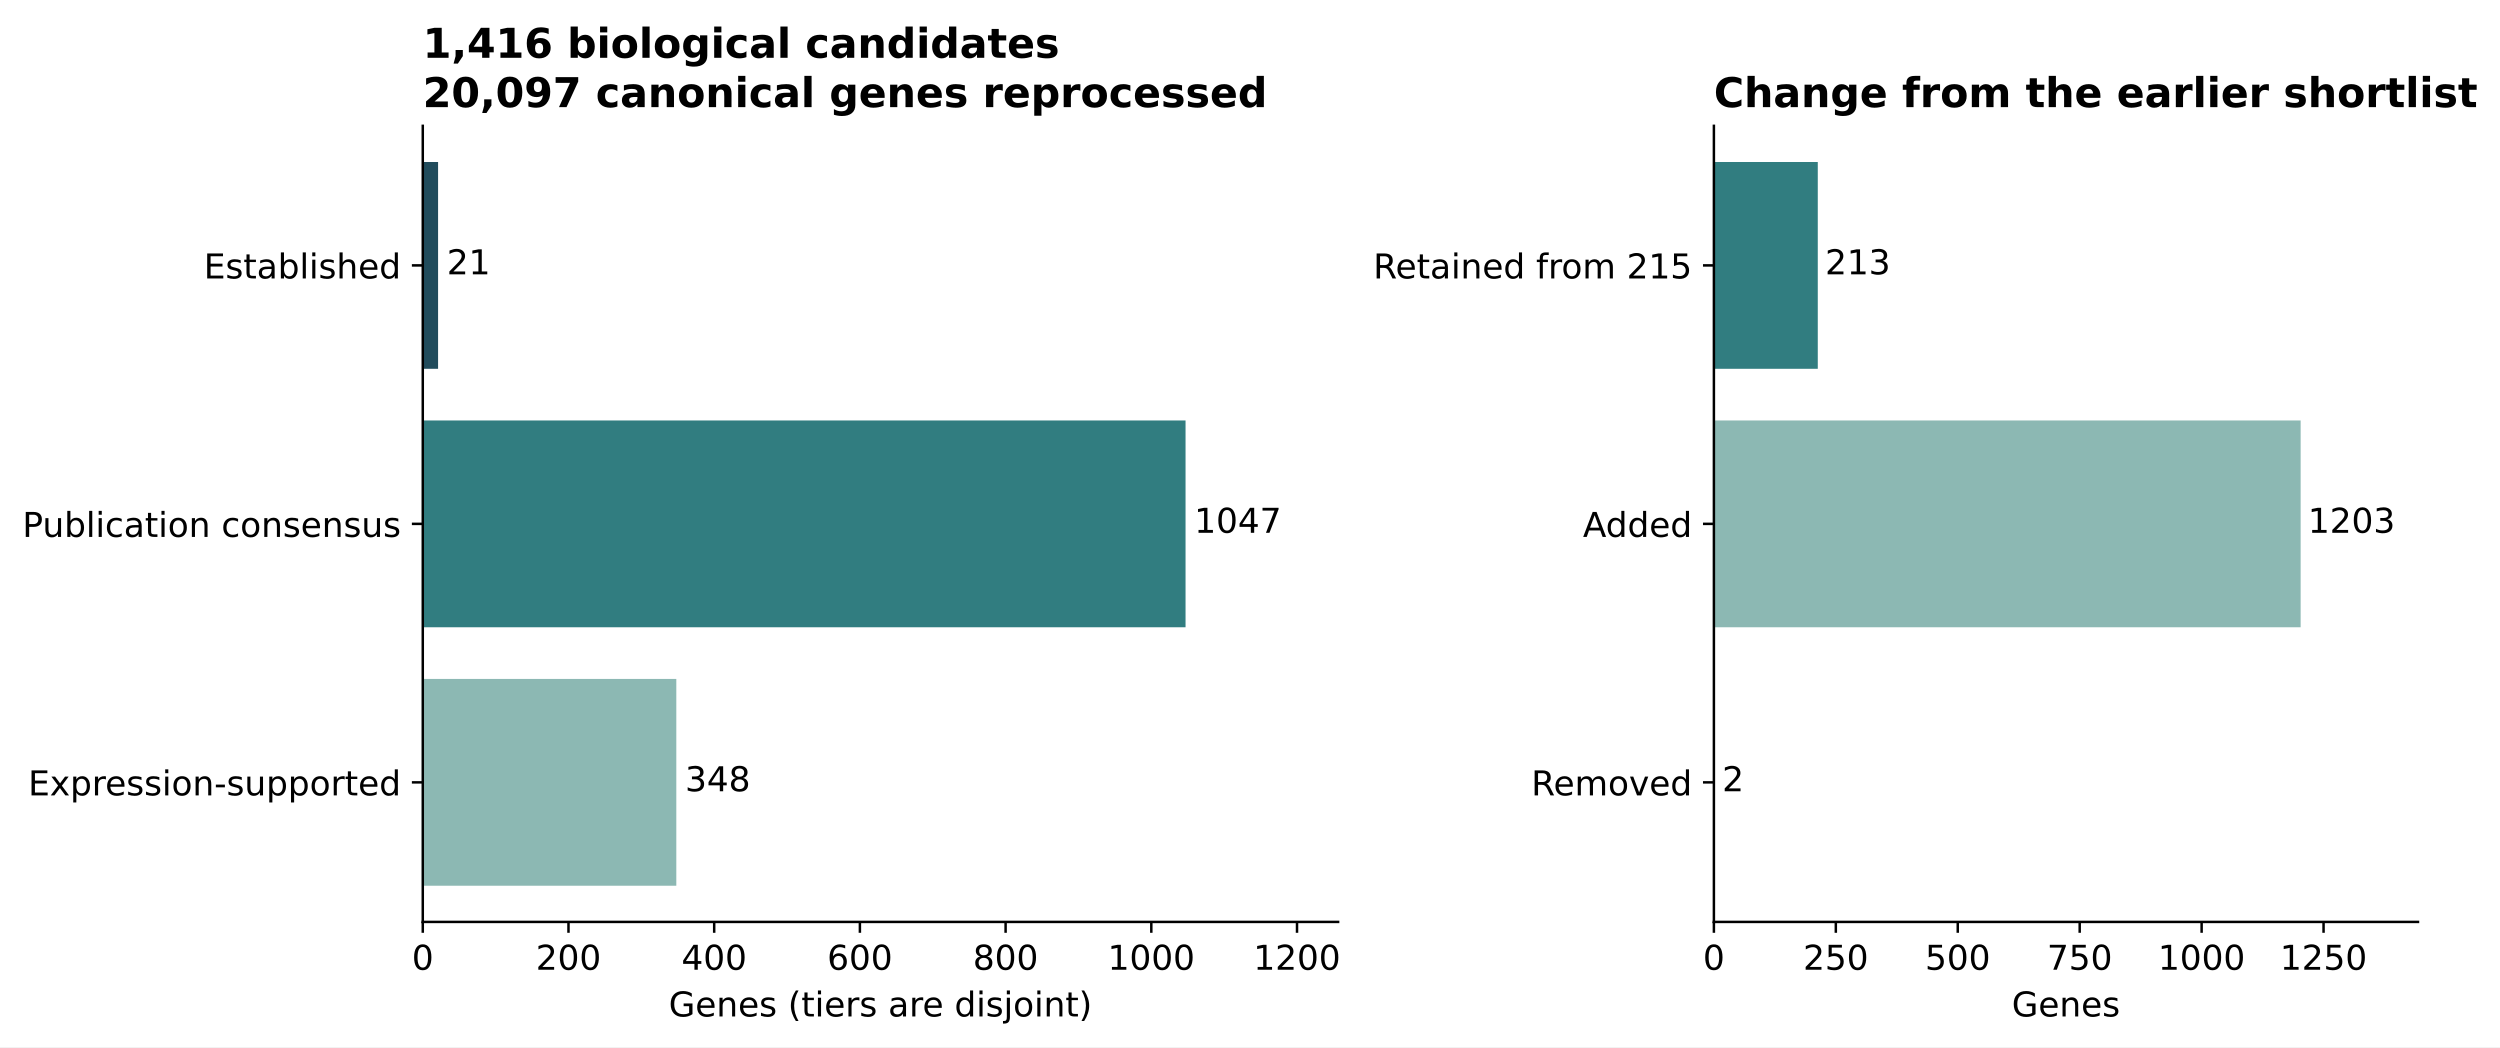
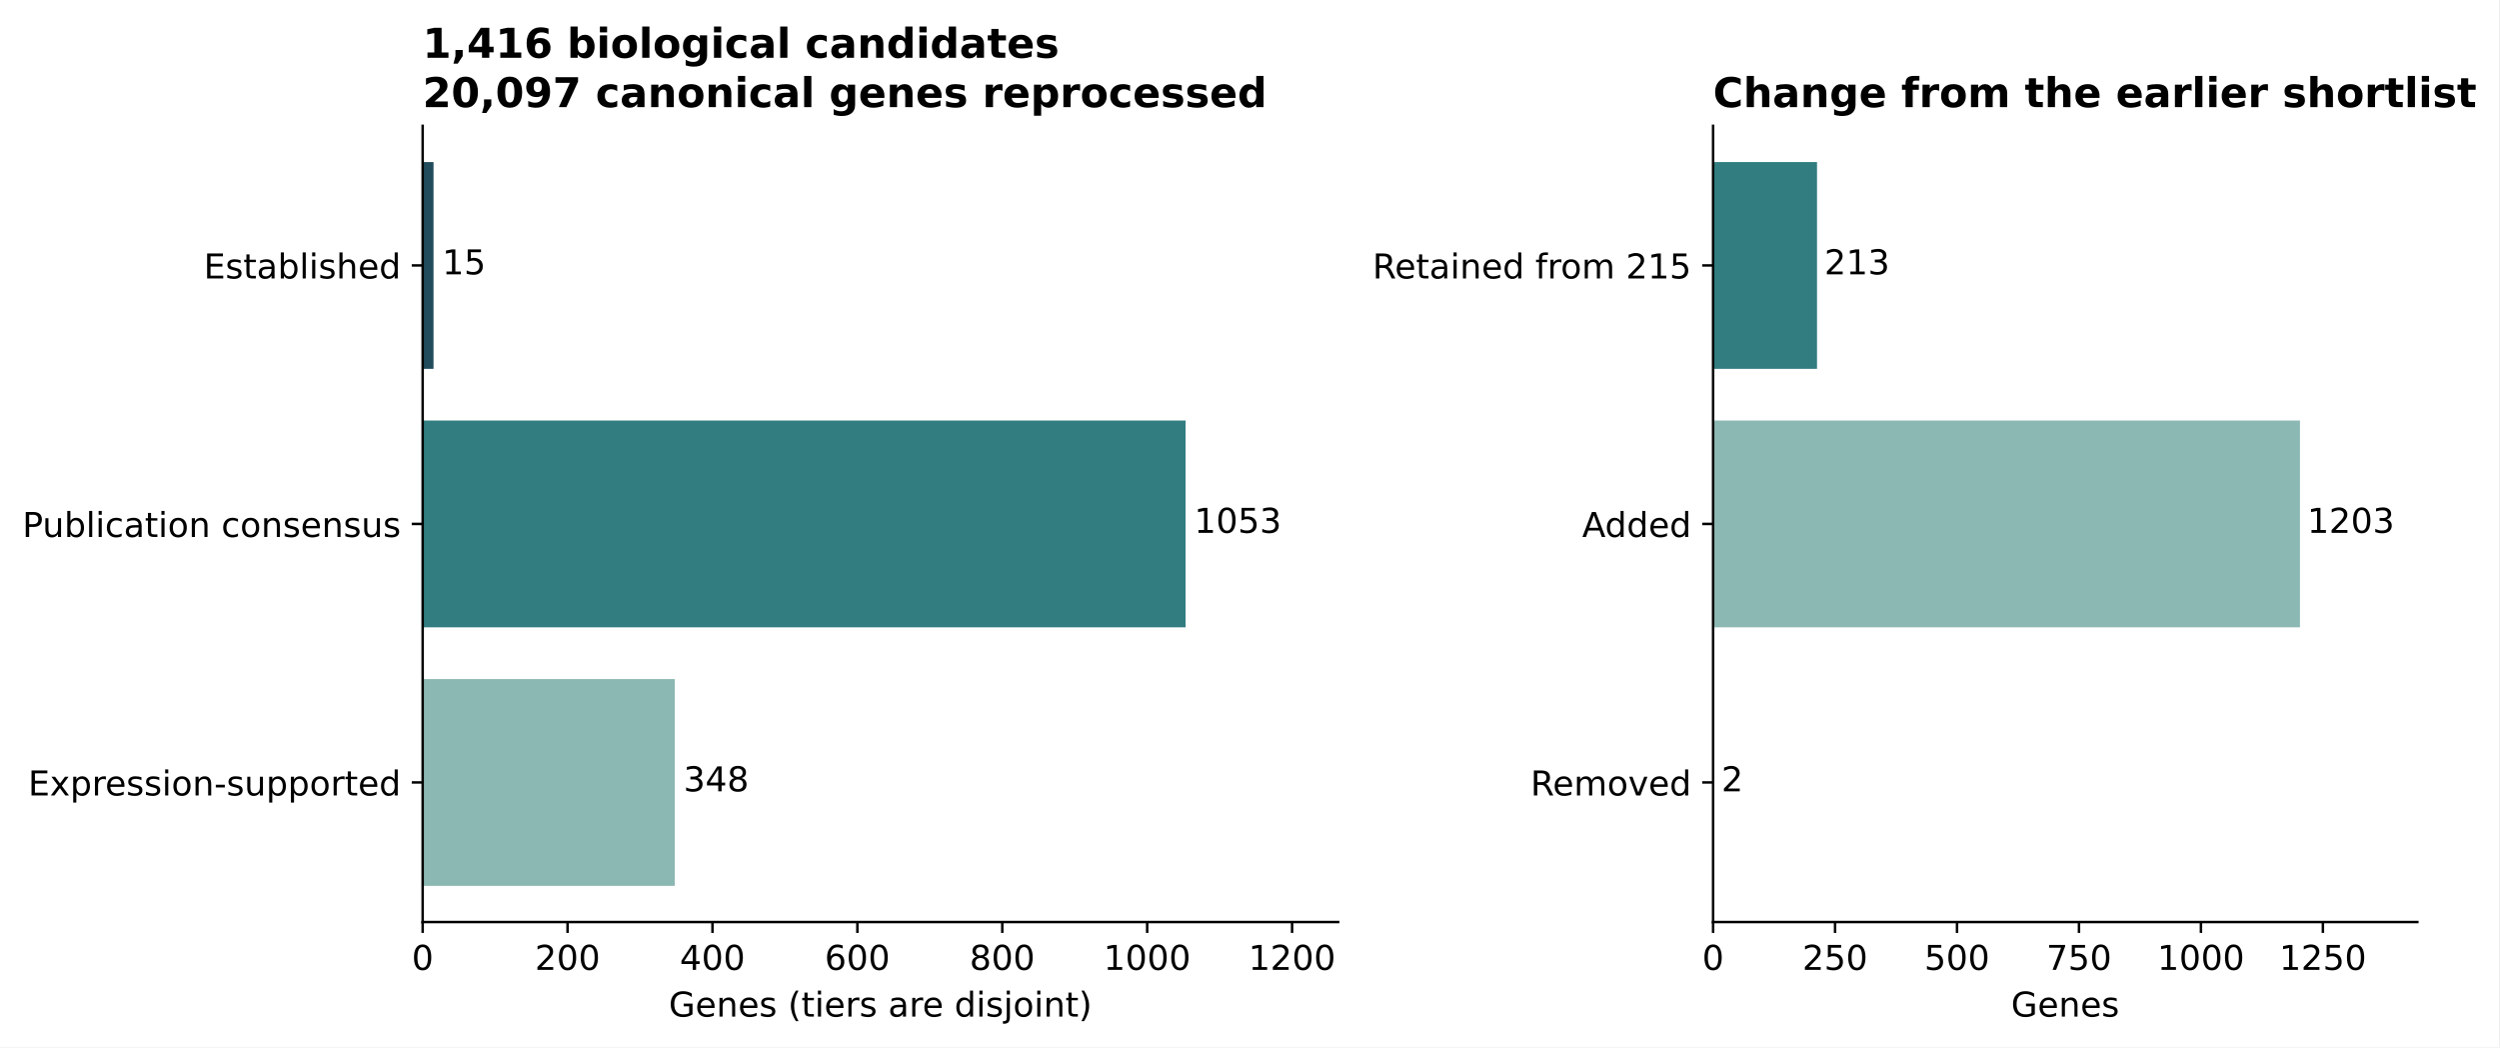
- <svg xmlns="http://www.w3.org/2000/svg" xmlns:xlink="http://www.w3.org/1999/xlink" width="802.512pt" height="336.141pt" viewBox="0 0 802.512 336.141" version="1.1">
+ <svg xmlns="http://www.w3.org/2000/svg" xmlns:xlink="http://www.w3.org/1999/xlink" width="802.407pt" height="336.141pt" viewBox="0 0 802.407 336.141" version="1.1">
  <defs>
    <style type="text/css">*{stroke-linejoin: round; stroke-linecap: butt}</style>
  </defs>
  <g id="figure_1">
    <g id="patch_1">
-       <path d="M 0 336.141  L 802.512 336.141  L 802.512 0  L 0 0  z " style="fill: #ffffff" />
+       <path d="M 0 336.141  L 802.407 336.141  L 802.407 0  L 0 0  z " style="fill: #ffffff" />
    </g>
    <g id="axes_1">
      <g id="patch_2">
-         <path d="M 135.714 295.94  L 429.537 295.94  L 429.537 40.395  L 135.714 40.395  z " style="fill: #ffffff" />
+         <path d="M 135.714 295.94  L 429.674 295.94  L 429.674 40.395  L 135.714 40.395  z " style="fill: #ffffff" />
      </g>
      <g id="patch_3">
-         <path d="M 135.714 284.324  L 217.098 284.324  L 217.098 217.949  L 135.714 217.949  z " clip-path="url(#pbc7758a088)" style="fill: #8cb8b3" />
+         <path d="M 135.714 284.324  L 216.671 284.324  L 216.671 217.949  L 135.714 217.949  z " clip-path="url(#p95d1bbec23)" style="fill: #8cb8b3" />
      </g>
      <g id="patch_4">
-         <path d="M 135.714 201.355  L 380.566 201.355  L 380.566 134.98  L 135.714 134.98  z " clip-path="url(#pbc7758a088)" style="fill: #317d80" />
+         <path d="M 135.714 201.355  L 380.68 201.355  L 380.68 134.98  L 135.714 134.98  z " clip-path="url(#p95d1bbec23)" style="fill: #317d80" />
      </g>
      <g id="patch_5">
-         <path d="M 135.714 118.386  L 140.625 118.386  L 140.625 52.011  L 135.714 52.011  z " clip-path="url(#pbc7758a088)" style="fill: #214c5c" />
+         <path d="M 135.714 118.386  L 139.203 118.386  L 139.203 52.011  L 135.714 52.011  z " clip-path="url(#p95d1bbec23)" style="fill: #214c5c" />
      </g>
      <g id="matplotlib.axis_1">
        <g id="xtick_1">
          <g id="line2d_1">
            <defs>
              <path id="mcdfabf2dd6" d="M 0 0  L 0 3.5  " style="stroke: #000000; stroke-width: 0.8" />
            </defs>
            <g>
              <use xlink:href="#mcdfabf2dd6" x="135.714" y="295.94" style="stroke: #000000; stroke-width: 0.8" />
            </g>
          </g>
          <g id="text_1">
            <text style="font-size: 11px; font-family: 'DejaVu Sans'; text-anchor: middle" x="135.714" y="311.297" transform="rotate(-0 135.7139 311.2973)">0</text>
          </g>
        </g>
        <g id="xtick_2">
          <g id="line2d_2">
            <g>
-               <use xlink:href="#mcdfabf2dd6" x="182.486" y="295.94" style="stroke: #000000; stroke-width: 0.8" />
+               <use xlink:href="#mcdfabf2dd6" x="182.241" y="295.94" style="stroke: #000000; stroke-width: 0.8" />
            </g>
          </g>
          <g id="text_2">
-             <text style="font-size: 11px; font-family: 'DejaVu Sans'; text-anchor: middle" x="182.486" y="311.297" transform="rotate(-0 182.4861 311.2973)">200</text>
+             <text style="font-size: 11px; font-family: 'DejaVu Sans'; text-anchor: middle" x="182.241" y="311.297" transform="rotate(-0 182.2412 311.2973)">200</text>
          </g>
        </g>
        <g id="xtick_3">
          <g id="line2d_3">
            <g>
-               <use xlink:href="#mcdfabf2dd6" x="229.258" y="295.94" style="stroke: #000000; stroke-width: 0.8" />
+               <use xlink:href="#mcdfabf2dd6" x="228.769" y="295.94" style="stroke: #000000; stroke-width: 0.8" />
            </g>
          </g>
          <g id="text_3">
-             <text style="font-size: 11px; font-family: 'DejaVu Sans'; text-anchor: middle" x="229.258" y="311.297" transform="rotate(-0 229.2583 311.2973)">400</text>
+             <text style="font-size: 11px; font-family: 'DejaVu Sans'; text-anchor: middle" x="228.769" y="311.297" transform="rotate(-0 228.7686 311.2973)">400</text>
          </g>
        </g>
        <g id="xtick_4">
          <g id="line2d_4">
            <g>
-               <use xlink:href="#mcdfabf2dd6" x="276.03" y="295.94" style="stroke: #000000; stroke-width: 0.8" />
+               <use xlink:href="#mcdfabf2dd6" x="275.296" y="295.94" style="stroke: #000000; stroke-width: 0.8" />
            </g>
          </g>
          <g id="text_4">
-             <text style="font-size: 11px; font-family: 'DejaVu Sans'; text-anchor: middle" x="276.03" y="311.297" transform="rotate(-0 276.0305 311.2973)">600</text>
+             <text style="font-size: 11px; font-family: 'DejaVu Sans'; text-anchor: middle" x="275.296" y="311.297" transform="rotate(-0 275.2959 311.2973)">600</text>
          </g>
        </g>
        <g id="xtick_5">
          <g id="line2d_5">
            <g>
-               <use xlink:href="#mcdfabf2dd6" x="322.803" y="295.94" style="stroke: #000000; stroke-width: 0.8" />
+               <use xlink:href="#mcdfabf2dd6" x="321.823" y="295.94" style="stroke: #000000; stroke-width: 0.8" />
            </g>
          </g>
          <g id="text_5">
-             <text style="font-size: 11px; font-family: 'DejaVu Sans'; text-anchor: middle" x="322.803" y="311.297" transform="rotate(-0 322.8027 311.2973)">800</text>
+             <text style="font-size: 11px; font-family: 'DejaVu Sans'; text-anchor: middle" x="321.823" y="311.297" transform="rotate(-0 321.8232 311.2973)">800</text>
          </g>
        </g>
        <g id="xtick_6">
          <g id="line2d_6">
            <g>
-               <use xlink:href="#mcdfabf2dd6" x="369.575" y="295.94" style="stroke: #000000; stroke-width: 0.8" />
+               <use xlink:href="#mcdfabf2dd6" x="368.351" y="295.94" style="stroke: #000000; stroke-width: 0.8" />
            </g>
          </g>
          <g id="text_6">
-             <text style="font-size: 11px; font-family: 'DejaVu Sans'; text-anchor: middle" x="369.575" y="311.297" transform="rotate(-0 369.5748 311.2973)">1000</text>
+             <text style="font-size: 11px; font-family: 'DejaVu Sans'; text-anchor: middle" x="368.351" y="311.297" transform="rotate(-0 368.3506 311.2973)">1000</text>
          </g>
        </g>
        <g id="xtick_7">
          <g id="line2d_7">
            <g>
-               <use xlink:href="#mcdfabf2dd6" x="416.347" y="295.94" style="stroke: #000000; stroke-width: 0.8" />
+               <use xlink:href="#mcdfabf2dd6" x="414.878" y="295.94" style="stroke: #000000; stroke-width: 0.8" />
            </g>
          </g>
          <g id="text_7">
-             <text style="font-size: 11px; font-family: 'DejaVu Sans'; text-anchor: middle" x="416.347" y="311.297" transform="rotate(-0 416.347 311.2973)">1200</text>
+             <text style="font-size: 11px; font-family: 'DejaVu Sans'; text-anchor: middle" x="414.878" y="311.297" transform="rotate(-0 414.8779 311.2973)">1200</text>
          </g>
        </g>
        <g id="text_8">
-           <text style="font-size: 11px; font-family: 'DejaVu Sans'; text-anchor: middle" x="282.625" y="326.298" transform="rotate(-0 282.6253 326.2982)">Genes (tiers are disjoint)</text>
+           <text style="font-size: 11px; font-family: 'DejaVu Sans'; text-anchor: middle" x="282.694" y="326.298" transform="rotate(-0 282.6937 326.2982)">Genes (tiers are disjoint)</text>
        </g>
      </g>
      <g id="matplotlib.axis_2">
        <g id="ytick_1">
          <g id="line2d_8">
            <defs>
              <path id="m9f852e0af7" d="M 0 0  L -3.5 0  " style="stroke: #000000; stroke-width: 0.8" />
            </defs>
            <g>
              <use xlink:href="#m9f852e0af7" x="135.714" y="251.137" style="stroke: #000000; stroke-width: 0.8" />
            </g>
          </g>
          <g id="text_9">
            <text style="font-size: 11px; font-family: 'DejaVu Sans'; text-anchor: end" x="128.714" y="255.316" transform="rotate(-0 128.7139 255.3157)">Expression-supported</text>
          </g>
        </g>
        <g id="ytick_2">
          <g id="line2d_9">
            <g>
              <use xlink:href="#m9f852e0af7" x="135.714" y="168.167" style="stroke: #000000; stroke-width: 0.8" />
            </g>
          </g>
          <g id="text_10">
            <text style="font-size: 11px; font-family: 'DejaVu Sans'; text-anchor: end" x="128.714" y="172.346" transform="rotate(-0 128.7139 172.3465)">Publication consensus</text>
          </g>
        </g>
        <g id="ytick_3">
          <g id="line2d_10">
            <g>
              <use xlink:href="#m9f852e0af7" x="135.714" y="85.198" style="stroke: #000000; stroke-width: 0.8" />
            </g>
          </g>
          <g id="text_11">
            <text style="font-size: 11px; font-family: 'DejaVu Sans'; text-anchor: end" x="128.714" y="89.377" transform="rotate(-0 128.7139 89.37733)">Established</text>
          </g>
        </g>
      </g>
      <g id="patch_6">
        <path d="M 135.714 295.94  L 135.714 40.395  " style="fill: none; stroke: #000000; stroke-width: 0.8; stroke-linejoin: miter; stroke-linecap: square" />
      </g>
      <g id="patch_7">
-         <path d="M 135.714 295.94  L 429.537 295.94  " style="fill: none; stroke: #000000; stroke-width: 0.8; stroke-linejoin: miter; stroke-linecap: square" />
+         <path d="M 135.714 295.94  L 429.674 295.94  " style="fill: none; stroke: #000000; stroke-width: 0.8; stroke-linejoin: miter; stroke-linecap: square" />
      </g>
      <g id="text_12">
-         <text style="font-size: 11px; font-family: 'DejaVu Sans'; text-anchor: start" x="219.904" y="253.994" transform="rotate(-0 219.9038 253.9939)">348</text>
+         <text style="font-size: 11px; font-family: 'DejaVu Sans'; text-anchor: start" x="219.463" y="253.994" transform="rotate(-0 219.4631 253.9939)">348</text>
      </g>
      <g id="text_13">
-         <text style="font-size: 11px; font-family: 'DejaVu Sans'; text-anchor: start" x="383.373" y="171.025" transform="rotate(-0 383.3726 171.0248)">1047</text>
+         <text style="font-size: 11px; font-family: 'DejaVu Sans'; text-anchor: start" x="383.472" y="171.025" transform="rotate(-0 383.4719 171.0248)">1053</text>
      </g>
      <g id="text_14">
-         <text style="font-size: 11px; font-family: 'DejaVu Sans'; text-anchor: start" x="143.431" y="88.056" transform="rotate(-0 143.4313 88.05561)">21</text>
+         <text style="font-size: 11px; font-family: 'DejaVu Sans'; text-anchor: start" x="141.995" y="88.056" transform="rotate(-0 141.9951 88.05561)">15</text>
      </g>
      <g id="text_15">
        <text style="font-weight: 700; font-size: 13.2px; font-family: 'DejaVu Sans'" transform="translate(135.7139 18.55123)">1,416 biological candidates</text>
        <text style="font-weight: 700; font-size: 13.2px; font-family: 'DejaVu Sans'" transform="translate(135.7139 34.39484)">20,097 canonical genes reprocessed</text>
      </g>
    </g>
    <g id="axes_2">
      <g id="patch_8">
-         <path d="M 550.168 295.94  L 776.185 295.94  L 776.185 40.395  L 550.168 40.395  z " style="fill: #ffffff" />
+         <path d="M 550.062 295.94  L 776.185 295.94  L 776.185 40.395  L 550.062 40.395  z " style="fill: #ffffff" />
      </g>
      <g id="patch_9">
-         <path d="M 550.168 52.011  L 583.516 52.011  L 583.516 118.386  L 550.168 118.386  z " clip-path="url(#p2445d4c1bd)" style="fill: #317d80" />
+         <path d="M 550.062 52.011  L 583.426 52.011  L 583.426 118.386  L 550.062 118.386  z " clip-path="url(#pffb48ca948)" style="fill: #317d80" />
      </g>
      <g id="patch_10">
-         <path d="M 550.168 134.98  L 738.516 134.98  L 738.516 201.355  L 550.168 201.355  z " clip-path="url(#p2445d4c1bd)" style="fill: #8cb8b3" />
+         <path d="M 550.062 134.98  L 738.498 134.98  L 738.498 201.355  L 550.062 201.355  z " clip-path="url(#pffb48ca948)" style="fill: #8cb8b3" />
      </g>
      <g id="patch_11">
-         <path d="M 550.168 217.949  L 550.481 217.949  L 550.481 284.324  L 550.168 284.324  z " clip-path="url(#p2445d4c1bd)" style="fill: #c66b51" />
+         <path d="M 550.062 217.949  L 550.376 217.949  L 550.376 284.324  L 550.062 284.324  z " clip-path="url(#pffb48ca948)" style="fill: #c66b51" />
      </g>
      <g id="matplotlib.axis_3">
        <g id="xtick_8">
          <g id="line2d_11">
            <g>
-               <use xlink:href="#mcdfabf2dd6" x="550.168" y="295.94" style="stroke: #000000; stroke-width: 0.8" />
+               <use xlink:href="#mcdfabf2dd6" x="550.062" y="295.94" style="stroke: #000000; stroke-width: 0.8" />
            </g>
          </g>
          <g id="text_16">
-             <text style="font-size: 11px; font-family: 'DejaVu Sans'; text-anchor: middle" x="550.168" y="311.297" transform="rotate(-0 550.1676 311.2973)">0</text>
+             <text style="font-size: 11px; font-family: 'DejaVu Sans'; text-anchor: middle" x="550.062" y="311.297" transform="rotate(-0 550.0623 311.2973)">0</text>
          </g>
        </g>
        <g id="xtick_9">
          <g id="line2d_12">
            <g>
-               <use xlink:href="#mcdfabf2dd6" x="589.309" y="295.94" style="stroke: #000000; stroke-width: 0.8" />
+               <use xlink:href="#mcdfabf2dd6" x="589.222" y="295.94" style="stroke: #000000; stroke-width: 0.8" />
            </g>
          </g>
          <g id="text_17">
-             <text style="font-size: 11px; font-family: 'DejaVu Sans'; text-anchor: middle" x="589.309" y="311.297" transform="rotate(-0 589.3089 311.2973)">250</text>
+             <text style="font-size: 11px; font-family: 'DejaVu Sans'; text-anchor: middle" x="589.222" y="311.297" transform="rotate(-0 589.2219 311.2973)">250</text>
          </g>
        </g>
        <g id="xtick_10">
          <g id="line2d_13">
            <g>
-               <use xlink:href="#mcdfabf2dd6" x="628.45" y="295.94" style="stroke: #000000; stroke-width: 0.8" />
+               <use xlink:href="#mcdfabf2dd6" x="628.381" y="295.94" style="stroke: #000000; stroke-width: 0.8" />
            </g>
          </g>
          <g id="text_18">
-             <text style="font-size: 11px; font-family: 'DejaVu Sans'; text-anchor: middle" x="628.45" y="311.297" transform="rotate(-0 628.4502 311.2973)">500</text>
+             <text style="font-size: 11px; font-family: 'DejaVu Sans'; text-anchor: middle" x="628.381" y="311.297" transform="rotate(-0 628.3814 311.2973)">500</text>
          </g>
        </g>
        <g id="xtick_11">
          <g id="line2d_14">
            <g>
-               <use xlink:href="#mcdfabf2dd6" x="667.591" y="295.94" style="stroke: #000000; stroke-width: 0.8" />
+               <use xlink:href="#mcdfabf2dd6" x="667.541" y="295.94" style="stroke: #000000; stroke-width: 0.8" />
            </g>
          </g>
          <g id="text_19">
-             <text style="font-size: 11px; font-family: 'DejaVu Sans'; text-anchor: middle" x="667.591" y="311.297" transform="rotate(-0 667.5915 311.2973)">750</text>
+             <text style="font-size: 11px; font-family: 'DejaVu Sans'; text-anchor: middle" x="667.541" y="311.297" transform="rotate(-0 667.5409 311.2973)">750</text>
          </g>
        </g>
        <g id="xtick_12">
          <g id="line2d_15">
            <g>
-               <use xlink:href="#mcdfabf2dd6" x="706.733" y="295.94" style="stroke: #000000; stroke-width: 0.8" />
+               <use xlink:href="#mcdfabf2dd6" x="706.7" y="295.94" style="stroke: #000000; stroke-width: 0.8" />
            </g>
          </g>
          <g id="text_20">
-             <text style="font-size: 11px; font-family: 'DejaVu Sans'; text-anchor: middle" x="706.733" y="311.297" transform="rotate(-0 706.7328 311.2973)">1000</text>
+             <text style="font-size: 11px; font-family: 'DejaVu Sans'; text-anchor: middle" x="706.7" y="311.297" transform="rotate(-0 706.7005 311.2973)">1000</text>
          </g>
        </g>
        <g id="xtick_13">
          <g id="line2d_16">
            <g>
-               <use xlink:href="#mcdfabf2dd6" x="745.874" y="295.94" style="stroke: #000000; stroke-width: 0.8" />
+               <use xlink:href="#mcdfabf2dd6" x="745.86" y="295.94" style="stroke: #000000; stroke-width: 0.8" />
            </g>
          </g>
          <g id="text_21">
-             <text style="font-size: 11px; font-family: 'DejaVu Sans'; text-anchor: middle" x="745.874" y="311.297" transform="rotate(-0 745.8741 311.2973)">1250</text>
+             <text style="font-size: 11px; font-family: 'DejaVu Sans'; text-anchor: middle" x="745.86" y="311.297" transform="rotate(-0 745.86 311.2973)">1250</text>
          </g>
        </g>
        <g id="text_22">
-           <text style="font-size: 11px; font-family: 'DejaVu Sans'; text-anchor: middle" x="663.176" y="326.297" transform="rotate(-0 663.1764 326.2973)">Genes</text>
+           <text style="font-size: 11px; font-family: 'DejaVu Sans'; text-anchor: middle" x="663.124" y="326.297" transform="rotate(-0 663.1237 326.2973)">Genes</text>
        </g>
      </g>
      <g id="matplotlib.axis_4">
        <g id="ytick_4">
          <g id="line2d_17">
            <g>
-               <use xlink:href="#m9f852e0af7" x="550.168" y="85.198" style="stroke: #000000; stroke-width: 0.8" />
+               <use xlink:href="#m9f852e0af7" x="550.062" y="85.198" style="stroke: #000000; stroke-width: 0.8" />
            </g>
          </g>
          <g id="text_23">
-             <text style="font-size: 11px; font-family: 'DejaVu Sans'; text-anchor: end" x="543.168" y="89.377" transform="rotate(-0 543.1676 89.37733)">Retained from 215</text>
+             <text style="font-size: 11px; font-family: 'DejaVu Sans'; text-anchor: end" x="543.062" y="89.377" transform="rotate(-0 543.0623 89.37733)">Retained from 215</text>
          </g>
        </g>
        <g id="ytick_5">
          <g id="line2d_18">
            <g>
-               <use xlink:href="#m9f852e0af7" x="550.168" y="168.167" style="stroke: #000000; stroke-width: 0.8" />
+               <use xlink:href="#m9f852e0af7" x="550.062" y="168.167" style="stroke: #000000; stroke-width: 0.8" />
            </g>
          </g>
          <g id="text_24">
-             <text style="font-size: 11px; font-family: 'DejaVu Sans'; text-anchor: end" x="543.168" y="172.346" transform="rotate(-0 543.1676 172.3465)">Added</text>
+             <text style="font-size: 11px; font-family: 'DejaVu Sans'; text-anchor: end" x="543.062" y="172.346" transform="rotate(-0 543.0623 172.3465)">Added</text>
          </g>
        </g>
        <g id="ytick_6">
          <g id="line2d_19">
            <g>
-               <use xlink:href="#m9f852e0af7" x="550.168" y="251.137" style="stroke: #000000; stroke-width: 0.8" />
+               <use xlink:href="#m9f852e0af7" x="550.062" y="251.137" style="stroke: #000000; stroke-width: 0.8" />
            </g>
          </g>
          <g id="text_25">
-             <text style="font-size: 11px; font-family: 'DejaVu Sans'; text-anchor: end" x="543.168" y="255.316" transform="rotate(-0 543.1676 255.3157)">Removed</text>
+             <text style="font-size: 11px; font-family: 'DejaVu Sans'; text-anchor: end" x="543.062" y="255.316" transform="rotate(-0 543.0623 255.3157)">Removed</text>
          </g>
        </g>
      </g>
      <g id="patch_12">
-         <path d="M 550.168 295.94  L 550.168 40.395  " style="fill: none; stroke: #000000; stroke-width: 0.8; stroke-linejoin: miter; stroke-linecap: square" />
+         <path d="M 550.062 295.94  L 550.062 40.395  " style="fill: none; stroke: #000000; stroke-width: 0.8; stroke-linejoin: miter; stroke-linecap: square" />
      </g>
      <g id="patch_13">
-         <path d="M 550.168 295.94  L 776.185 295.94  " style="fill: none; stroke: #000000; stroke-width: 0.8; stroke-linejoin: miter; stroke-linecap: square" />
+         <path d="M 550.062 295.94  L 776.185 295.94  " style="fill: none; stroke: #000000; stroke-width: 0.8; stroke-linejoin: miter; stroke-linecap: square" />
      </g>
      <g id="text_26">
-         <text style="font-size: 11px; font-family: 'DejaVu Sans'; text-anchor: start" x="585.864" y="88.056" transform="rotate(-0 585.8644 88.05561)">213</text>
+         <text style="font-size: 11px; font-family: 'DejaVu Sans'; text-anchor: start" x="585.776" y="88.056" transform="rotate(-0 585.7758 88.05561)">213</text>
      </g>
      <g id="text_27">
-         <text style="font-size: 11px; font-family: 'DejaVu Sans'; text-anchor: start" x="740.864" y="171.025" transform="rotate(-0 740.864 171.0248)">1203</text>
+         <text style="font-size: 11px; font-family: 'DejaVu Sans'; text-anchor: start" x="740.848" y="171.025" transform="rotate(-0 740.8476 171.0248)">1203</text>
      </g>
      <g id="text_28">
-         <text style="font-size: 11px; font-family: 'DejaVu Sans'; text-anchor: start" x="552.829" y="253.994" transform="rotate(-0 552.8292 253.9939)">2</text>
+         <text style="font-size: 11px; font-family: 'DejaVu Sans'; text-anchor: start" x="552.725" y="253.994" transform="rotate(-0 552.7252 253.9939)">2</text>
      </g>
      <g id="text_29">
-         <text style="font-weight: 700; font-size: 13.2px; font-family: 'DejaVu Sans'; text-anchor: start" x="550.168" y="34.395" transform="rotate(-0 550.1676 34.39484)">Change from the earlier shortlist</text>
+         <text style="font-weight: 700; font-size: 13.2px; font-family: 'DejaVu Sans'; text-anchor: start" x="550.062" y="34.395" transform="rotate(-0 550.0623 34.39484)">Change from the earlier shortlist</text>
      </g>
    </g>
  </g>
  <defs>
-     <clipPath id="pbc7758a088">
-       <rect x="135.714" y="40.395" width="293.823" height="255.545" />
+     <clipPath id="p95d1bbec23">
+       <rect x="135.714" y="40.395" width="293.96" height="255.545" />
    </clipPath>
-     <clipPath id="p2445d4c1bd">
-       <rect x="550.168" y="40.395" width="226.018" height="255.545" />
+     <clipPath id="pffb48ca948">
+       <rect x="550.062" y="40.395" width="226.123" height="255.545" />
    </clipPath>
  </defs>
</svg>
